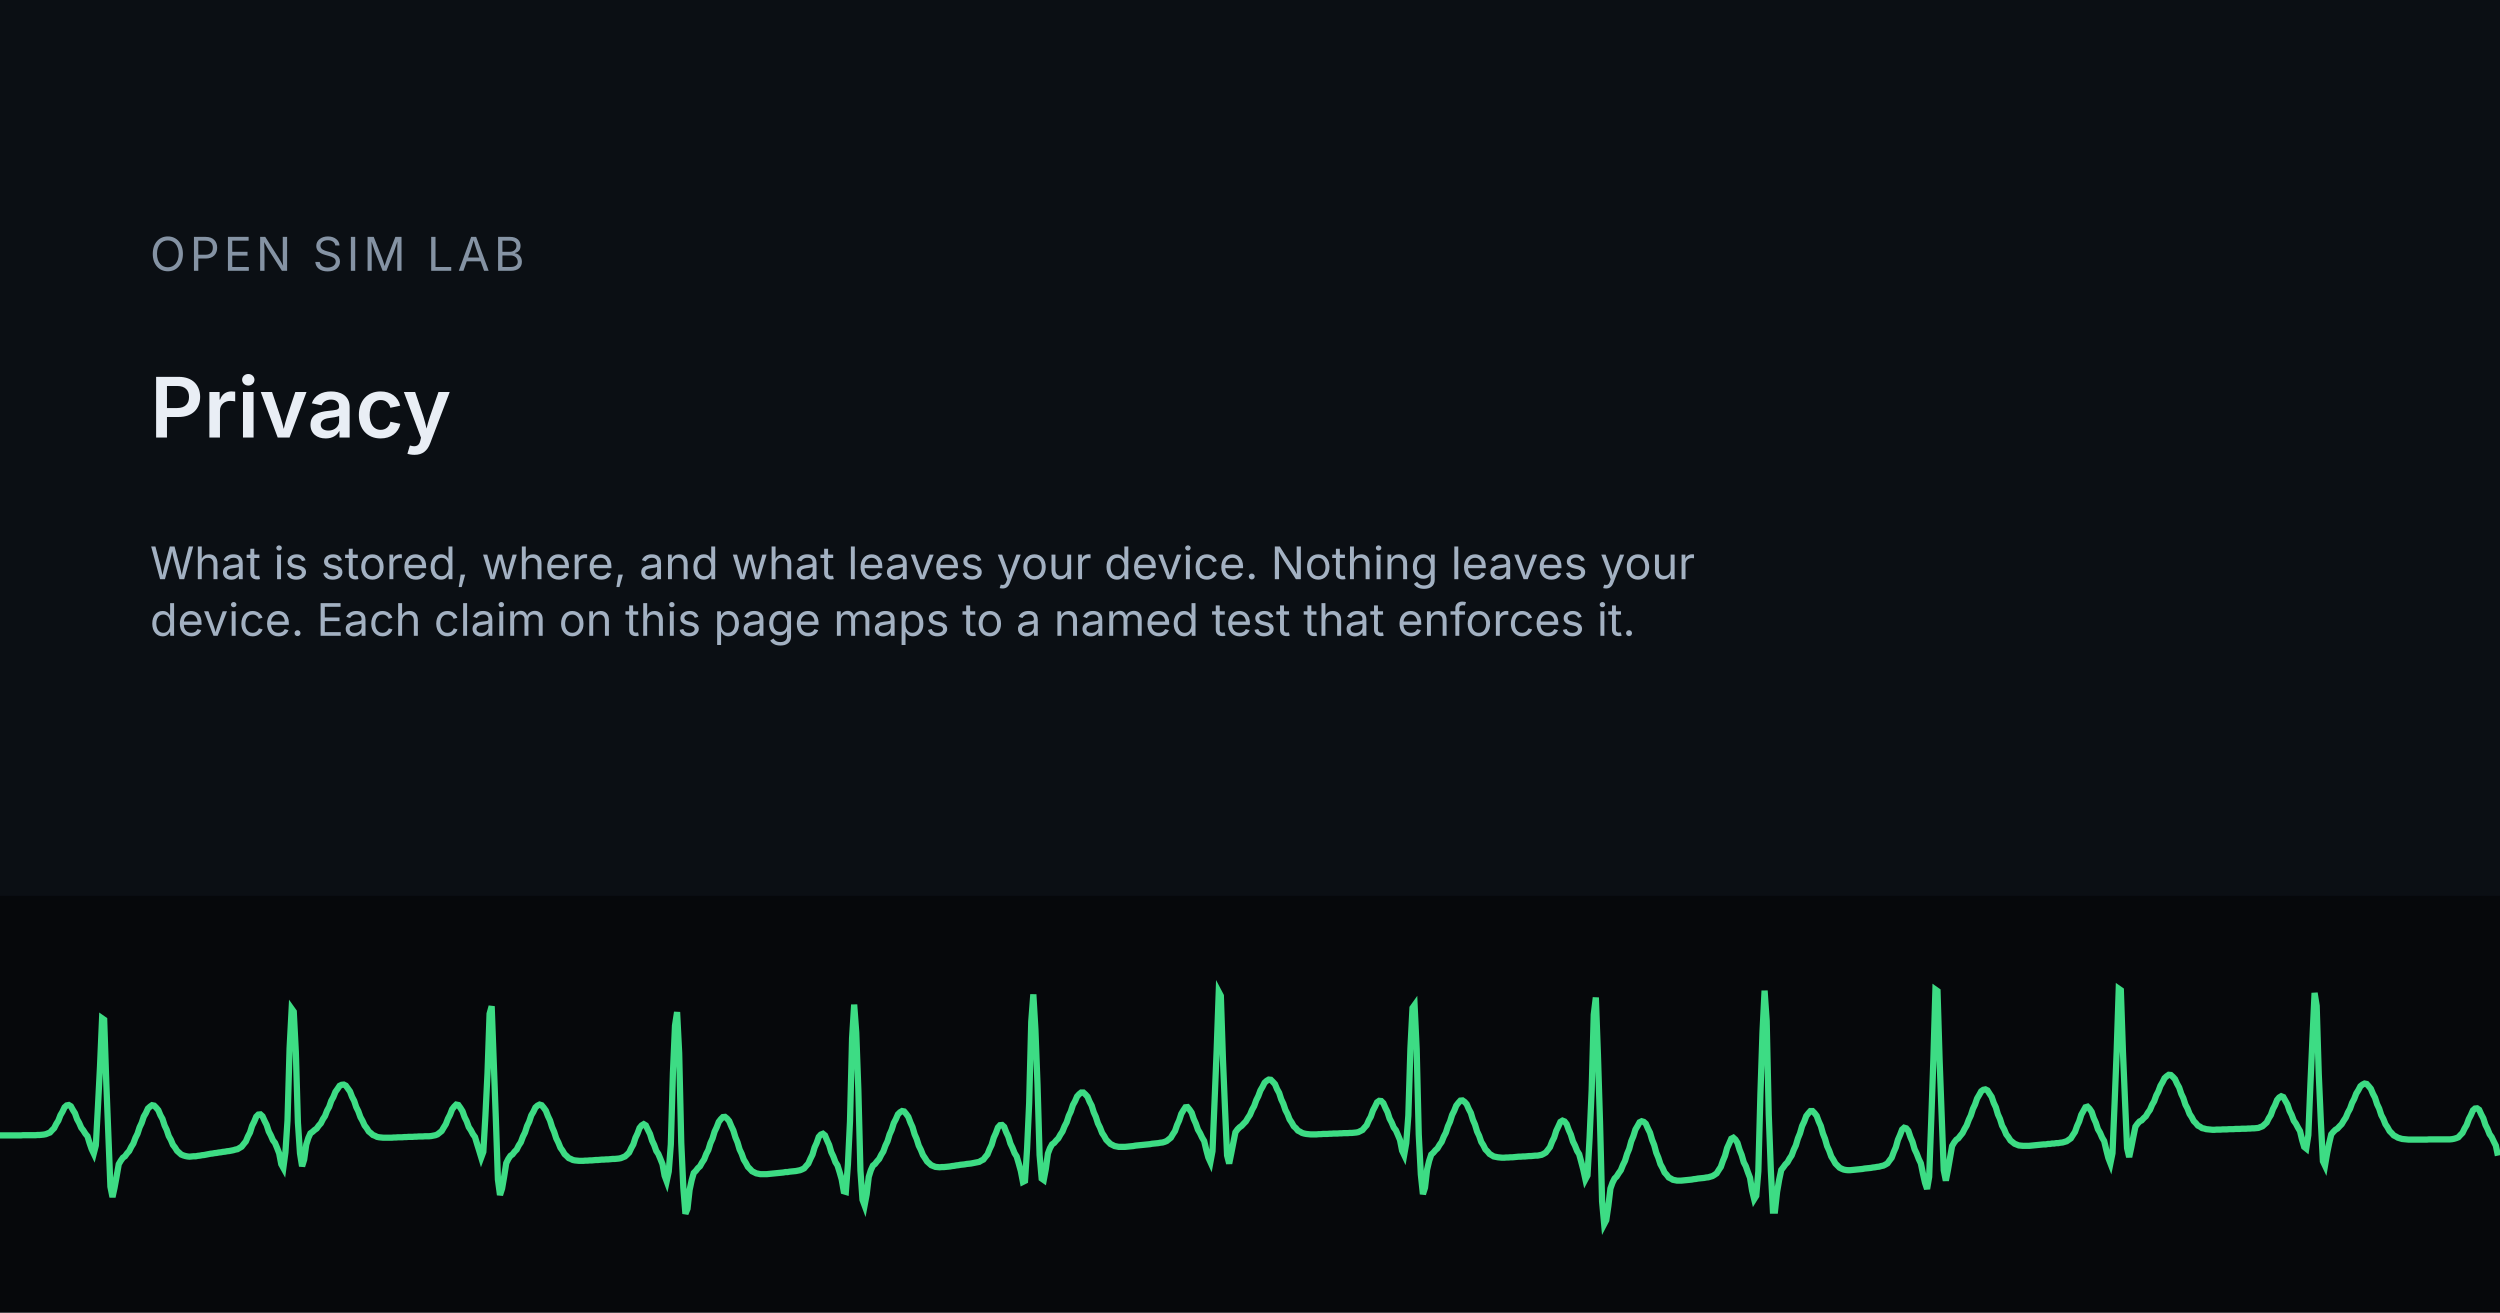
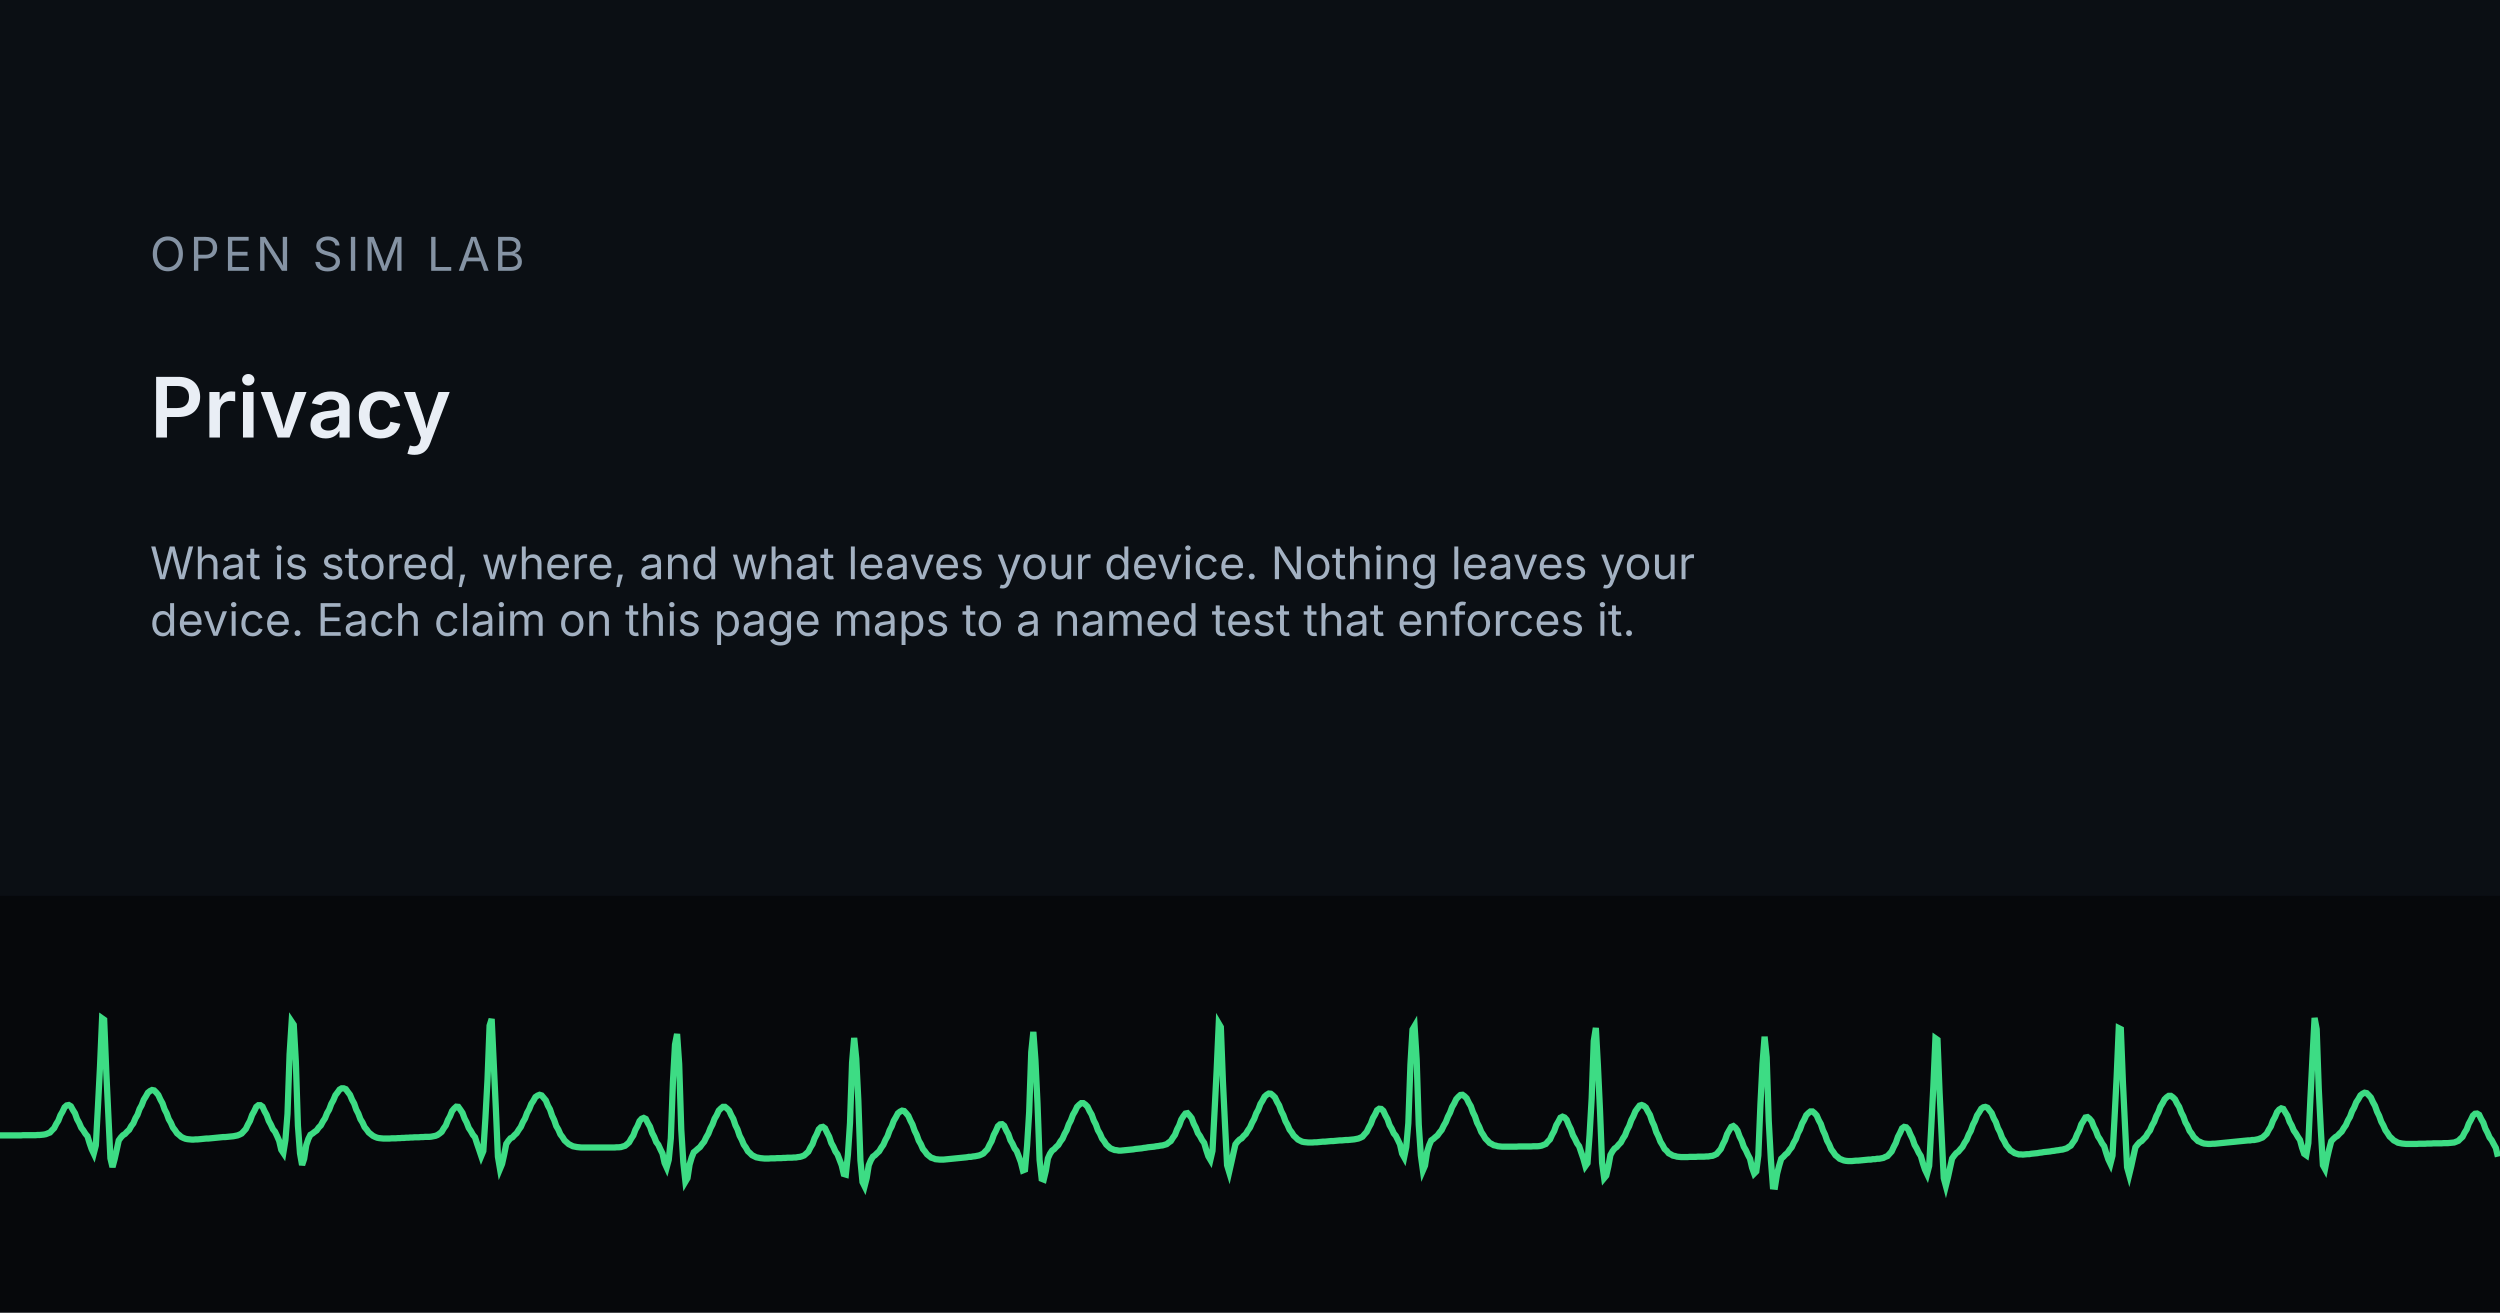
<svg xmlns="http://www.w3.org/2000/svg" width="1200" height="630" viewBox="0 0 1200 630">
  <rect width="1200" height="630" fill="#0B0F14" />
  <rect x="0" y="430" width="1200" height="200" fill="#06080B" />
  <g transform="translate(0 455)">
-     <path d="M0 90.0 L1 90.0 L2 90.0 L3 90.0 L4 90.0 L5 90.0 L6 90.0 L7 90.0 L8 90.0 L9 90.0 L10 90.0 L11 89.9 L12 89.9 L13 89.9 L14 89.9 L15 89.9 L16 89.9 L17 89.9 L18 89.8 L19 89.8 L20 89.7 L21 89.6 L22 89.4 L23 89.0 L24 88.6 L25 87.5 L26 86.5 L27 84.5 L28 82.9 L29 80.3 L30 78.6 L31 76.5 L32 75.6 L33 75.4 L34 76.0 L35 77.8 L36 79.4 L37 82.2 L38 84.0 L39 86.3 L40 87.6 L41 89.2 L42 90.4 L43 93.7 L44 96.6 L45 98.7 L46 94.8 L47 76.4 L48 57.0 L49 33.8 L50 34.5 L51 64.2 L52 89.5 L53 114.6 L54 119.6 L55 115.0 L56 109.5 L57 103.8 L58 102.1 L59 100.7 L60 100.0 L61 98.6 L62 97.5 L63 95.5 L64 93.9 L65 91.2 L66 89.2 L67 86.1 L68 84.0 L69 81.0 L70 79.3 L71 77.1 L72 76.2 L73 75.5 L74 75.7 L75 76.7 L76 77.9 L77 80.3 L78 82.1 L79 85.2 L80 87.3 L81 90.3 L82 92.1 L83 94.5 L84 95.8 L85 97.4 L86 98.3 L87 99.2 L88 99.6 L89 99.9 L90 100.1 L91 100.2 L92 100.1 L93 100.0 L94 100.0 L95 99.8 L96 99.7 L97 99.5 L98 99.4 L99 99.2 L100 99.0 L101 98.8 L102 98.7 L103 98.5 L104 98.4 L105 98.2 L106 98.1 L107 97.9 L108 97.8 L109 97.6 L110 97.5 L111 97.3 L112 97.1 L113 96.8 L114 96.6 L115 96.0 L116 95.4 L117 94.1 L118 92.9 L119 90.5 L120 88.6 L121 85.4 L122 83.4 L123 81.0 L124 80.0 L125 79.9 L126 80.8 L127 83.0 L128 85.0 L129 88.1 L130 90.0 L131 92.3 L132 93.6 L133 96.0 L134 98.6 L135 103.8 L136 105.6 L137 98.1 L138 82.9 L139 48.3 L140 29.2 L141 30.6 L142 50.0 L143 83.9 L144 98.6 L145 104.8 L146 101.6 L147 94.4 L148 91.2 L149 89.0 L150 88.3 L151 87.4 L152 86.7 L153 85.3 L154 84.2 L155 82.2 L156 80.7 L157 78.1 L158 76.3 L159 73.4 L160 71.6 L161 69.1 L162 67.7 L163 66.2 L164 65.7 L165 65.6 L166 66.1 L167 67.5 L168 68.9 L169 71.5 L170 73.4 L171 76.4 L172 78.4 L173 81.2 L174 83.0 L175 85.2 L176 86.5 L177 88.1 L178 88.9 L179 89.8 L180 90.2 L181 90.7 L182 90.9 L183 91.0 L184 91.1 L185 91.1 L186 91.1 L187 91.1 L188 91.1 L189 91.0 L190 91.0 L191 90.9 L192 90.9 L193 90.9 L194 90.8 L195 90.8 L196 90.7 L197 90.7 L198 90.7 L199 90.6 L200 90.6 L201 90.5 L202 90.5 L203 90.5 L204 90.4 L205 90.4 L206 90.4 L207 90.3 L208 90.1 L209 89.9 L210 89.5 L211 88.7 L212 87.9 L213 86.2 L214 84.6 L215 82.0 L216 80.1 L217 77.5 L218 76.2 L219 75.2 L220 75.4 L221 76.8 L222 78.4 L223 81.2 L224 83.2 L225 86.0 L226 87.5 L227 89.4 L228 90.8 L229 94.1 L230 97.3 L231 100.6 L232 97.9 L233 80.5 L234 60.2 L235 31.6 L236 28.0 L237 54.9 L238 81.9 L239 111.2 L240 118.6 L241 115.5 L242 109.7 L243 103.3 L244 101.3 L245 99.8 L246 99.1 L247 97.8 L248 96.8 L249 94.8 L250 93.3 L251 90.6 L252 88.6 L253 85.5 L254 83.4 L255 80.4 L256 78.7 L257 76.6 L258 75.7 L259 75.2 L260 75.5 L261 76.7 L262 78.1 L263 80.7 L264 82.8 L265 86.0 L266 88.3 L267 91.4 L268 93.4 L269 95.9 L270 97.3 L271 99.0 L272 99.9 L273 100.9 L274 101.3 L275 101.8 L276 102.0 L277 102.1 L278 102.2 L279 102.2 L280 102.2 L281 102.1 L282 102.1 L283 102.0 L284 102.0 L285 101.9 L286 101.8 L287 101.8 L288 101.7 L289 101.6 L290 101.6 L291 101.5 L292 101.5 L293 101.4 L294 101.3 L295 101.3 L296 101.2 L297 101.1 L298 100.9 L299 100.5 L300 100.1 L301 99.2 L302 98.2 L303 96.1 L304 94.3 L305 91.2 L306 89.1 L307 86.4 L308 85.2 L309 84.6 L310 85.2 L311 87.3 L312 89.3 L313 92.5 L314 94.6 L315 97.4 L316 98.9 L317 101.3 L318 103.8 L319 109.3 L320 112.0 L321 107.3 L322 94.3 L323 60.0 L324 37.3 L325 30.8 L326 50.5 L327 93.5 L328 115.1 L329 127.6 L330 125.2 L331 116.2 L332 111.5 L333 108.0 L334 107.0 L335 105.7 L336 104.8 L337 103.0 L338 101.5 L339 98.9 L340 97.0 L341 93.7 L342 91.5 L343 88.2 L344 86.1 L345 83.5 L346 82.2 L347 81.2 L348 81.1 L349 81.9 L350 83.1 L351 85.5 L352 87.6 L353 90.9 L354 93.3 L355 96.7 L356 98.8 L357 101.6 L358 103.2 L359 105.1 L360 106.1 L361 107.2 L362 107.7 L363 108.2 L364 108.4 L365 108.6 L366 108.6 L367 108.6 L368 108.6 L369 108.5 L370 108.4 L371 108.3 L372 108.2 L373 108.1 L374 108.0 L375 107.9 L376 107.8 L377 107.6 L378 107.6 L379 107.4 L380 107.3 L381 107.2 L382 107.1 L383 106.9 L384 106.7 L385 106.3 L386 105.8 L387 104.6 L388 103.5 L389 101.2 L390 99.2 L391 95.8 L392 93.6 L393 90.7 L394 89.6 L395 89.2 L396 90.0 L397 92.4 L398 94.6 L399 98.0 L400 100.1 L401 102.8 L402 104.4 L403 107.6 L404 111.1 L405 116.8 L406 117.1 L407 103.9 L408 83.2 L409 43.3 L410 27.2 L411 40.7 L412 68.0 L413 106.8 L414 120.9 L415 123.6 L416 118.3 L417 109.9 L418 106.7 L419 104.5 L420 103.7 L421 102.4 L422 101.3 L423 99.3 L424 97.7 L425 94.9 L426 92.8 L427 89.5 L428 87.3 L429 84.1 L430 82.2 L431 79.9 L432 78.9 L433 78.3 L434 78.5 L435 79.7 L436 81.1 L437 83.8 L438 86.0 L439 89.4 L440 91.7 L441 94.9 L442 96.9 L443 99.4 L444 100.9 L445 102.5 L446 103.4 L447 104.3 L448 104.7 L449 105.1 L450 105.2 L451 105.3 L452 105.2 L453 105.2 L454 105.1 L455 105.0 L456 104.9 L457 104.7 L458 104.6 L459 104.4 L460 104.3 L461 104.1 L462 104.0 L463 103.9 L464 103.7 L465 103.6 L466 103.5 L467 103.3 L468 103.1 L469 102.9 L470 102.7 L471 102.1 L472 101.6 L473 100.3 L474 99.1 L475 96.6 L476 94.5 L477 91.1 L478 88.9 L479 86.2 L480 85.1 L481 85.0 L482 85.9 L483 88.5 L484 90.6 L485 93.9 L486 96.0 L487 98.5 L488 100.1 L489 103.5 L490 107.1 L491 112.3 L492 111.8 L493 96.4 L494 74.4 L495 35.4 L496 22.3 L497 39.3 L498 65.4 L499 99.4 L500 110.7 L501 111.4 L502 106.1 L503 98.7 L504 96.1 L505 94.3 L506 93.6 L507 92.4 L508 91.4 L509 89.6 L510 88.1 L511 85.6 L512 83.7 L513 80.6 L514 78.5 L515 75.4 L516 73.6 L517 71.3 L518 70.2 L519 69.4 L520 69.4 L521 70.3 L522 71.4 L523 73.8 L524 75.7 L525 78.9 L526 81.1 L527 84.2 L528 86.2 L529 88.8 L530 90.3 L531 92.1 L532 93.1 L533 94.1 L534 94.6 L535 95.1 L536 95.3 L537 95.5 L538 95.5 L539 95.5 L540 95.5 L541 95.4 L542 95.3 L543 95.2 L544 95.1 L545 94.9 L546 94.8 L547 94.7 L548 94.6 L549 94.5 L550 94.4 L551 94.3 L552 94.2 L553 94.0 L554 93.9 L555 93.8 L556 93.7 L557 93.5 L558 93.4 L559 93.1 L560 92.7 L561 91.9 L562 91.1 L563 89.4 L564 87.9 L565 85.0 L566 82.8 L567 79.7 L568 78.0 L569 76.5 L570 76.4 L571 77.6 L572 79.1 L573 82.1 L574 84.3 L575 87.2 L576 88.9 L577 91.0 L578 92.7 L579 96.9 L580 100.6 L581 102.8 L582 97.5 L583 73.4 L584 49.0 L585 21.1 L586 23.0 L587 53.2 L588 77.1 L589 99.6 L590 103.5 L591 98.6 L592 93.5 L593 88.5 L594 87.1 L595 86.1 L596 85.4 L597 84.3 L598 83.3 L599 81.6 L600 80.1 L601 77.7 L602 75.9 L603 73.1 L604 71.1 L605 68.4 L606 66.7 L607 64.7 L608 63.8 L609 63.2 L610 63.3 L611 64.3 L612 65.4 L613 67.8 L614 69.6 L615 72.7 L616 74.8 L617 77.8 L618 79.7 L619 82.3 L620 83.8 L621 85.6 L622 86.5 L623 87.7 L624 88.2 L625 88.8 L626 89.1 L627 89.3 L628 89.4 L629 89.5 L630 89.5 L631 89.5 L632 89.5 L633 89.4 L634 89.4 L635 89.3 L636 89.3 L637 89.3 L638 89.2 L639 89.2 L640 89.1 L641 89.1 L642 89.1 L643 89.0 L644 89.0 L645 88.9 L646 88.9 L647 88.9 L648 88.8 L649 88.8 L650 88.7 L651 88.6 L652 88.4 L653 87.9 L654 87.4 L655 86.2 L656 85.1 L657 82.8 L658 81.0 L659 78.1 L660 76.2 L661 74.1 L662 73.4 L663 73.5 L664 74.5 L665 76.8 L666 78.8 L667 81.9 L668 83.8 L669 86.2 L670 87.5 L671 89.8 L672 92.2 L673 97.3 L674 99.4 L675 93.7 L676 80.5 L677 48.3 L678 28.8 L679 27.4 L680 48.6 L681 89.6 L682 108.7 L683 118.2 L684 115.1 L685 106.4 L686 102.2 L687 99.2 L688 98.3 L689 97.1 L690 96.2 L691 94.5 L692 93.1 L693 90.6 L694 88.7 L695 85.6 L696 83.4 L697 80.2 L698 78.2 L699 75.7 L700 74.4 L701 73.3 L702 73.2 L703 73.9 L704 75.0 L705 77.3 L706 79.2 L707 82.5 L708 84.8 L709 88.1 L710 90.2 L711 93.1 L712 94.7 L713 96.7 L714 97.7 L715 98.9 L716 99.5 L717 100.1 L718 100.3 L719 100.5 L720 100.6 L721 100.7 L722 100.7 L723 100.6 L724 100.6 L725 100.5 L726 100.5 L727 100.4 L728 100.3 L729 100.2 L730 100.2 L731 100.1 L732 100.1 L733 100.0 L734 99.9 L735 99.9 L736 99.8 L737 99.7 L738 99.7 L739 99.5 L740 99.3 L741 98.8 L742 98.2 L743 96.9 L744 95.6 L745 93.0 L746 91.0 L747 87.8 L748 85.7 L749 83.5 L750 82.9 L751 83.3 L752 84.6 L753 87.4 L754 89.6 L755 92.9 L756 94.9 L757 97.4 L758 99.0 L759 102.7 L760 106.5 L761 111.1 L762 109.2 L763 91.2 L764 68.2 L765 32.0 L766 23.8 L767 51.2 L768 83.5 L769 121.7 L770 132.6 L771 130.7 L772 123.9 L773 115.5 L774 112.7 L775 110.7 L776 109.7 L777 108.1 L778 106.7 L779 104.2 L780 102.2 L781 98.9 L782 96.5 L783 92.8 L784 90.4 L785 87.2 L786 85.5 L787 83.7 L788 83.2 L789 83.5 L790 84.4 L791 86.7 L792 88.7 L793 92.1 L794 94.6 L795 98.3 L796 100.7 L797 103.8 L798 105.6 L799 107.8 L800 108.9 L801 110.2 L802 110.7 L803 111.3 L804 111.5 L805 111.7 L806 111.7 L807 111.7 L808 111.6 L809 111.5 L810 111.4 L811 111.3 L812 111.2 L813 111.0 L814 110.9 L815 110.7 L816 110.6 L817 110.5 L818 110.4 L819 110.2 L820 110.1 L821 109.8 L822 109.5 L823 108.9 L824 108.2 L825 106.6 L826 105.1 L827 102.2 L828 99.8 L829 96.1 L830 93.9 L831 91.6 L832 91.1 L833 92.0 L834 93.6 L835 96.9 L836 99.4 L837 102.9 L838 104.8 L839 107.7 L840 110.3 L841 116.5 L842 120.6 L843 119.0 L844 107.2 L845 70.1 L846 40.4 L847 20.5 L848 35.0 L849 80.0 L850 106.7 L851 126.1 L852 126.1 L853 117.1 L854 111.3 L855 106.6 L856 105.3 L857 103.9 L858 102.9 L859 101.1 L860 99.6 L861 96.9 L862 94.8 L863 91.4 L864 89.0 L865 85.5 L866 83.4 L867 80.7 L868 79.4 L869 78.3 L870 78.3 L871 79.3 L872 80.6 L873 83.3 L874 85.5 L875 89.1 L876 91.6 L877 95.1 L878 97.3 L879 100.1 L880 101.7 L881 103.5 L882 104.5 L883 105.5 L884 106.0 L885 106.4 L886 106.6 L887 106.7 L888 106.7 L889 106.6 L890 106.5 L891 106.4 L892 106.3 L893 106.2 L894 106.1 L895 105.9 L896 105.8 L897 105.7 L898 105.6 L899 105.4 L900 105.3 L901 105.1 L902 105.0 L903 104.7 L904 104.5 L905 104.0 L906 103.4 L907 102.0 L908 100.7 L909 98.0 L910 95.7 L911 92.1 L912 89.8 L913 87.2 L914 86.3 L915 86.6 L916 87.8 L917 90.8 L918 93.1 L919 96.6 L920 98.7 L921 101.3 L922 103.4 L923 108.3 L924 112.7 L925 115.7 L926 109.9 L927 82.6 L928 54.1 L929 20.0 L930 20.7 L931 53.5 L932 80.5 L933 106.7 L934 111.7 L935 106.6 L936 100.8 L937 95.1 L938 93.4 L939 92.1 L940 91.4 L941 90.1 L942 88.9 L943 86.9 L944 85.2 L945 82.5 L946 80.4 L947 77.3 L948 75.2 L949 72.3 L950 70.6 L951 68.8 L952 68.1 L953 67.9 L954 68.4 L955 70.0 L956 71.5 L957 74.4 L958 76.5 L959 79.9 L960 82.1 L961 85.3 L962 87.1 L963 89.5 L964 90.8 L965 92.4 L966 93.2 L967 94.0 L968 94.4 L969 94.8 L970 94.9 L971 95.0 L972 95.0 L973 95.0 L974 95.0 L975 94.9 L976 94.8 L977 94.7 L978 94.6 L979 94.5 L980 94.4 L981 94.3 L982 94.3 L983 94.1 L984 94.1 L985 93.9 L986 93.9 L987 93.7 L988 93.7 L989 93.5 L990 93.4 L991 93.1 L992 92.8 L993 92.1 L994 91.4 L995 89.8 L996 88.3 L997 85.5 L998 83.3 L999 80.1 L1000 78.3 L1001 76.5 L1002 76.2 L1003 77.2 L1004 78.7 L1005 81.7 L1006 83.9 L1007 87.0 L1008 88.7 L1009 91.0 L1010 92.7 L1011 96.9 L1012 100.8 L1013 103.4 L1014 98.5 L1015 74.7 L1016 49.7 L1017 19.6 L1018 20.3 L1019 49.5 L1020 73.3 L1021 96.1 L1022 100.4 L1023 95.8 L1024 90.7 L1025 85.8 L1026 84.4 L1027 83.3 L1028 82.8 L1029 81.7 L1030 80.8 L1031 79.1 L1032 77.7 L1033 75.3 L1034 73.6 L1035 70.8 L1036 68.9 L1037 66.2 L1038 64.5 L1039 62.5 L1040 61.6 L1041 60.9 L1042 61.0 L1043 61.9 L1044 63.0 L1045 65.2 L1046 67.0 L1047 70.0 L1048 72.1 L1049 75.2 L1050 77.1 L1051 79.7 L1052 81.2 L1053 83.1 L1054 84.1 L1055 85.3 L1056 85.8 L1057 86.5 L1058 86.7 L1059 87.0 L1060 87.1 L1061 87.2 L1062 87.3 L1063 87.3 L1064 87.2 L1065 87.2 L1066 87.2 L1067 87.1 L1068 87.1 L1069 87.1 L1070 87.0 L1071 87.0 L1072 87.0 L1073 86.9 L1074 86.9 L1075 86.9 L1076 86.8 L1077 86.8 L1078 86.8 L1079 86.7 L1080 86.7 L1081 86.6 L1082 86.6 L1083 86.5 L1084 86.4 L1085 86.0 L1086 85.6 L1087 84.7 L1088 83.8 L1089 81.8 L1090 80.2 L1091 77.4 L1092 75.5 L1093 73.0 L1094 71.8 L1095 71.2 L1096 71.6 L1097 73.4 L1098 75.2 L1099 78.2 L1100 80.2 L1101 82.9 L1102 84.3 L1103 86.2 L1104 87.9 L1105 92.1 L1106 95.5 L1107 96.3 L1108 89.8 L1109 65.4 L1110 42.9 L1111 21.6 L1112 27.8 L1113 60.5 L1114 83.2 L1115 102.4 L1116 104.5 L1117 98.6 L1118 93.7 L1119 89.5 L1120 88.3 L1121 87.3 L1122 86.7 L1123 85.6 L1124 84.6 L1125 82.9 L1126 81.4 L1127 79.0 L1128 77.2 L1129 74.4 L1130 72.5 L1131 69.9 L1132 68.3 L1133 66.4 L1134 65.6 L1135 65.1 L1136 65.3 L1137 66.4 L1138 67.6 L1139 70.0 L1140 71.9 L1141 75.0 L1142 77.1 L1143 80.2 L1144 82.1 L1145 84.6 L1146 86.1 L1147 87.9 L1148 88.9 L1149 90.0 L1150 90.5 L1151 91.1 L1152 91.4 L1153 91.7 L1154 91.8 L1155 91.9 L1156 92.0 L1157 92.0 L1158 92.0 L1159 92.0 L1160 92.0 L1161 92.0 L1162 92.0 L1163 92.0 L1164 92.0 L1165 92.0 L1166 91.9 L1167 91.9 L1168 91.9 L1169 91.9 L1170 91.9 L1171 91.9 L1172 91.9 L1173 91.9 L1174 91.9 L1175 91.9 L1176 91.9 L1177 91.8 L1178 91.6 L1179 91.3 L1180 90.9 L1181 89.8 L1182 88.8 L1183 86.7 L1184 85.0 L1185 82.2 L1186 80.3 L1187 78.0 L1188 77.1 L1189 77.0 L1190 77.7 L1191 79.9 L1192 81.8 L1193 84.9 L1194 86.9 L1195 89.4 L1196 90.8 L1197 92.9 L1198 94.9 L1199 99.7" fill="none" stroke="#3DDC84" stroke-width="3" />
+     <path d="M0 90.0 L1 90.0 L2 90.0 L3 90.0 L4 90.0 L5 90.0 L6 90.0 L7 90.0 L8 90.0 L9 90.0 L10 90.0 L11 89.9 L12 89.9 L13 89.9 L14 89.9 L15 89.9 L16 89.9 L17 89.9 L18 89.8 L19 89.8 L20 89.7 L21 89.6 L22 89.4 L23 89.0 L24 88.6 L25 87.5 L26 86.5 L27 84.5 L28 82.9 L29 80.3 L30 78.6 L31 76.5 L32 75.6 L33 75.4 L34 76.0 L35 77.8 L36 79.4 L37 82.2 L38 84.0 L39 86.3 L40 87.6 L41 89.2 L42 90.4 L43 93.7 L44 96.6 L45 98.7 L46 94.8 L47 76.4 L48 57.0 L49 33.8 L50 34.5 L51 59.1 L52 80.2 L53 101.0 L54 105.2 L55 101.5 L56 97.0 L57 92.4 L58 91.0 L59 89.9 L60 89.3 L61 88.2 L62 87.3 L63 85.5 L64 84.2 L65 81.8 L66 80.1 L67 77.3 L68 75.5 L69 72.9 L70 71.3 L71 69.5 L72 68.7 L73 68.2 L74 68.4 L75 69.4 L76 70.6 L77 72.8 L78 74.6 L79 77.5 L80 79.4 L81 82.2 L82 83.9 L83 86.2 L84 87.5 L85 89.0 L86 89.8 L87 90.7 L88 91.2 L89 91.6 L90 91.8 L91 91.9 L92 92.0 L93 92.0 L94 91.9 L95 91.9 L96 91.8 L97 91.7 L98 91.6 L99 91.5 L100 91.5 L101 91.4 L102 91.3 L103 91.2 L104 91.1 L105 91.0 L106 90.9 L107 90.8 L108 90.8 L109 90.7 L110 90.6 L111 90.5 L112 90.4 L113 90.2 L114 90.0 L115 89.6 L116 89.1 L117 88.0 L118 86.9 L119 84.8 L120 83.0 L121 80.2 L122 78.4 L123 76.3 L124 75.5 L125 75.5 L126 76.2 L127 78.4 L128 80.2 L129 83.0 L130 84.8 L131 87.0 L132 88.2 L133 90.3 L134 92.6 L135 96.9 L136 98.4 L137 92.2 L138 79.7 L139 51.1 L140 35.4 L141 36.9 L142 54.6 L143 85.3 L144 98.6 L145 104.2 L146 101.2 L147 94.7 L148 91.7 L149 89.7 L150 89.1 L151 88.3 L152 87.6 L153 86.2 L154 85.2 L155 83.3 L156 81.8 L157 79.3 L158 77.6 L159 74.9 L160 73.1 L161 70.7 L162 69.4 L163 68.0 L164 67.4 L165 67.4 L166 67.8 L167 69.2 L168 70.5 L169 72.9 L170 74.7 L171 77.6 L172 79.5 L173 82.2 L174 83.8 L175 86.0 L176 87.2 L177 88.6 L178 89.4 L179 90.2 L180 90.7 L181 91.1 L182 91.3 L183 91.4 L184 91.5 L185 91.5 L186 91.5 L187 91.5 L188 91.4 L189 91.4 L190 91.4 L191 91.3 L192 91.3 L193 91.2 L194 91.2 L195 91.1 L196 91.1 L197 91.0 L198 91.0 L199 90.9 L200 90.9 L201 90.9 L202 90.8 L203 90.8 L204 90.7 L205 90.7 L206 90.7 L207 90.6 L208 90.4 L209 90.2 L210 89.8 L211 89.1 L212 88.3 L213 86.6 L214 85.2 L215 82.6 L216 80.8 L217 78.3 L218 77.1 L219 76.2 L220 76.3 L221 77.7 L222 79.2 L223 81.9 L224 83.8 L225 86.4 L226 87.9 L227 89.7 L228 90.9 L229 94.0 L230 96.9 L231 99.9 L232 97.5 L233 81.7 L234 63.3 L235 37.3 L236 34.1 L237 55.5 L238 76.9 L239 100.2 L240 106.1 L241 103.7 L242 99.2 L243 94.1 L244 92.6 L245 91.4 L246 90.9 L247 89.8 L248 88.9 L249 87.3 L250 85.9 L251 83.6 L252 81.9 L253 79.2 L254 77.4 L255 74.9 L256 73.4 L257 71.6 L258 70.9 L259 70.5 L260 70.8 L261 72.0 L262 73.2 L263 75.7 L264 77.5 L265 80.5 L266 82.6 L267 85.5 L268 87.2 L269 89.5 L270 90.8 L271 92.4 L272 93.3 L273 94.2 L274 94.7 L275 95.2 L276 95.4 L277 95.6 L278 95.7 L279 95.8 L280 95.8 L281 95.8 L282 95.8 L283 95.8 L284 95.8 L285 95.8 L286 95.8 L287 95.8 L288 95.8 L289 95.8 L290 95.8 L291 95.8 L292 95.8 L293 95.8 L294 95.8 L295 95.8 L296 95.7 L297 95.7 L298 95.6 L299 95.3 L300 95.0 L301 94.2 L302 93.3 L303 91.5 L304 90.0 L305 87.3 L306 85.5 L307 83.1 L308 82.0 L309 81.6 L310 82.1 L311 84.1 L312 85.8 L313 88.8 L314 90.7 L315 93.2 L316 94.5 L317 96.7 L318 98.7 L319 103.2 L320 105.4 L321 101.7 L322 91.4 L323 64.3 L324 46.4 L325 41.3 L326 55.7 L327 87.1 L328 103.0 L329 112.2 L330 110.5 L331 104.0 L332 100.6 L333 98.1 L334 97.3 L335 96.4 L336 95.6 L337 94.2 L338 93.0 L339 90.9 L340 89.2 L341 86.6 L342 84.7 L343 82.0 L344 80.3 L345 78.1 L346 77.1 L347 76.3 L348 76.3 L349 77.1 L350 78.1 L351 80.3 L352 82.1 L353 85.1 L354 87.1 L355 90.1 L356 92.0 L357 94.4 L358 95.8 L359 97.6 L360 98.5 L361 99.5 L362 100.0 L363 100.5 L364 100.7 L365 100.9 L366 101.0 L367 101.1 L368 101.1 L369 101.1 L370 101.0 L371 101.0 L372 101.0 L373 100.9 L374 100.9 L375 100.9 L376 100.8 L377 100.8 L378 100.7 L379 100.7 L380 100.7 L381 100.6 L382 100.6 L383 100.4 L384 100.3 L385 100.0 L386 99.6 L387 98.7 L388 97.8 L389 95.8 L390 94.2 L391 91.4 L392 89.5 L393 87.1 L394 86.1 L395 85.9 L396 86.6 L397 88.7 L398 90.6 L399 93.6 L400 95.4 L401 97.7 L402 99.1 L403 101.7 L404 104.3 L405 108.5 L406 108.8 L407 99.2 L408 84.1 L409 55.0 L410 43.2 L411 53.2 L412 73.3 L413 102.0 L414 112.4 L415 114.4 L416 110.5 L417 104.3 L418 101.9 L419 100.2 L420 99.5 L421 98.5 L422 97.6 L423 95.9 L424 94.5 L425 92.2 L426 90.4 L427 87.6 L428 85.7 L429 83.0 L430 81.3 L431 79.4 L432 78.6 L433 78.1 L434 78.3 L435 79.4 L436 80.6 L437 82.9 L438 84.8 L439 87.7 L440 89.7 L441 92.5 L442 94.2 L443 96.5 L444 97.7 L445 99.1 L446 99.9 L447 100.7 L448 101.0 L449 101.4 L450 101.5 L451 101.6 L452 101.6 L453 101.6 L454 101.5 L455 101.4 L456 101.3 L457 101.2 L458 101.1 L459 101.0 L460 100.9 L461 100.8 L462 100.7 L463 100.6 L464 100.5 L465 100.3 L466 100.3 L467 100.1 L468 100.0 L469 99.8 L470 99.6 L471 99.2 L472 98.7 L473 97.6 L474 96.6 L475 94.5 L476 92.7 L477 89.8 L478 87.9 L479 85.6 L480 84.7 L481 84.6 L482 85.4 L483 87.6 L484 89.4 L485 92.3 L486 94.0 L487 96.2 L488 97.5 L489 100.1 L490 102.8 L491 106.8 L492 106.4 L493 95.0 L494 78.8 L495 50.0 L496 40.3 L497 53.8 L498 74.6 L499 101.8 L500 110.8 L501 111.2 L502 107.0 L503 101.0 L504 98.8 L505 97.3 L506 96.6 L507 95.5 L508 94.6 L509 92.9 L510 91.6 L511 89.3 L512 87.5 L513 84.7 L514 82.8 L515 80.1 L516 78.4 L517 76.3 L518 75.3 L519 74.5 L520 74.5 L521 75.2 L522 76.2 L523 78.3 L524 80.0 L525 82.8 L526 84.7 L527 87.5 L528 89.2 L529 91.5 L530 92.8 L531 94.4 L532 95.3 L533 96.2 L534 96.6 L535 97.0 L536 97.1 L537 97.3 L538 97.3 L539 97.2 L540 97.1 L541 97.0 L542 96.9 L543 96.8 L544 96.7 L545 96.5 L546 96.4 L547 96.3 L548 96.2 L549 96.0 L550 95.9 L551 95.7 L552 95.6 L553 95.5 L554 95.4 L555 95.2 L556 95.1 L557 94.9 L558 94.8 L559 94.5 L560 94.2 L561 93.4 L562 92.7 L563 91.1 L564 89.7 L565 87.1 L566 85.2 L567 82.4 L568 80.8 L569 79.5 L570 79.3 L571 80.4 L572 81.7 L573 84.4 L574 86.3 L575 88.9 L576 90.3 L577 92.2 L578 93.6 L579 97.0 L580 100.0 L581 101.7 L582 97.4 L583 78.2 L584 58.6 L585 36.3 L586 38.0 L587 64.1 L588 84.8 L589 104.3 L590 107.6 L591 103.2 L592 98.7 L593 94.3 L594 93.0 L595 92.0 L596 91.4 L597 90.2 L598 89.3 L599 87.6 L600 86.2 L601 83.9 L602 82.1 L603 79.4 L604 77.6 L605 74.9 L606 73.3 L607 71.4 L608 70.5 L609 69.9 L610 70.0 L611 70.8 L612 71.8 L613 73.9 L614 75.6 L615 78.4 L616 80.3 L617 83.1 L618 84.9 L619 87.2 L620 88.5 L621 90.1 L622 91.0 L623 92.0 L624 92.5 L625 93.0 L626 93.2 L627 93.3 L628 93.4 L629 93.4 L630 93.4 L631 93.3 L632 93.3 L633 93.2 L634 93.1 L635 93.0 L636 93.0 L637 92.9 L638 92.8 L639 92.7 L640 92.7 L641 92.6 L642 92.5 L643 92.4 L644 92.4 L645 92.3 L646 92.2 L647 92.2 L648 92.1 L649 92.0 L650 91.9 L651 91.7 L652 91.5 L653 91.1 L654 90.6 L655 89.4 L656 88.3 L657 86.2 L658 84.4 L659 81.7 L660 80.0 L661 77.9 L662 77.2 L663 77.3 L664 78.2 L665 80.4 L666 82.2 L667 85.1 L668 86.8 L669 89.0 L670 90.2 L671 92.2 L672 94.3 L673 98.7 L674 100.5 L675 95.6 L676 84.1 L677 56.1 L678 39.2 L679 37.5 L680 53.7 L681 84.9 L682 99.5 L683 106.8 L684 104.5 L685 97.9 L686 94.7 L687 92.4 L688 91.7 L689 90.8 L690 90.0 L691 88.6 L692 87.4 L693 85.3 L694 83.6 L695 81.0 L696 79.1 L697 76.4 L698 74.7 L699 72.6 L700 71.5 L701 70.6 L702 70.5 L703 71.2 L704 72.2 L705 74.3 L706 76.0 L707 78.9 L708 80.9 L709 83.9 L710 85.8 L711 88.3 L712 89.8 L713 91.5 L714 92.5 L715 93.6 L716 94.1 L717 94.7 L718 94.9 L719 95.2 L720 95.3 L721 95.4 L722 95.4 L723 95.4 L724 95.4 L725 95.4 L726 95.4 L727 95.4 L728 95.4 L729 95.3 L730 95.3 L731 95.3 L732 95.3 L733 95.3 L734 95.3 L735 95.3 L736 95.2 L737 95.2 L738 95.2 L739 95.1 L740 94.9 L741 94.5 L742 94.1 L743 92.9 L744 91.9 L745 89.7 L746 87.9 L747 85.1 L748 83.4 L749 81.5 L750 81.0 L751 81.4 L752 82.5 L753 85.0 L754 87.0 L755 89.9 L756 91.7 L757 93.8 L758 95.2 L759 98.2 L760 101.1 L761 104.7 L762 103.3 L763 89.7 L764 72.2 L765 44.7 L766 38.4 L767 56.6 L768 78.0 L769 103.2 L770 110.5 L771 109.3 L772 104.9 L773 99.4 L774 97.6 L775 96.3 L776 95.6 L777 94.4 L778 93.4 L779 91.5 L780 90.0 L781 87.4 L782 85.5 L783 82.7 L784 80.8 L785 78.4 L786 77.0 L787 75.7 L788 75.4 L789 75.8 L790 76.6 L791 78.5 L792 80.2 L793 83.2 L794 85.3 L795 88.4 L796 90.4 L797 93.0 L798 94.6 L799 96.5 L800 97.4 L801 98.6 L802 99.1 L803 99.7 L804 99.9 L805 100.2 L806 100.3 L807 100.4 L808 100.4 L809 100.4 L810 100.4 L811 100.3 L812 100.3 L813 100.3 L814 100.3 L815 100.2 L816 100.2 L817 100.2 L818 100.2 L819 100.1 L820 100.1 L821 99.9 L822 99.8 L823 99.4 L824 98.9 L825 97.7 L826 96.5 L827 94.2 L828 92.3 L829 89.4 L830 87.6 L831 85.9 L832 85.5 L833 86.3 L834 87.7 L835 90.5 L836 92.5 L837 95.4 L838 97.1 L839 99.3 L840 101.2 L841 105.5 L842 108.3 L843 107.3 L844 99.6 L845 75.2 L846 55.7 L847 42.6 L848 52.5 L849 83.1 L850 101.3 L851 114.5 L852 114.6 L853 108.4 L854 104.5 L855 101.2 L856 100.3 L857 99.2 L858 98.4 L859 96.9 L860 95.7 L861 93.5 L862 91.8 L863 89.0 L864 87.1 L865 84.3 L866 82.5 L867 80.3 L868 79.3 L869 78.5 L870 78.5 L871 79.3 L872 80.4 L873 82.7 L874 84.5 L875 87.5 L876 89.6 L877 92.5 L878 94.3 L879 96.7 L880 98.0 L881 99.5 L882 100.3 L883 101.2 L884 101.6 L885 102.0 L886 102.2 L887 102.3 L888 102.3 L889 102.3 L890 102.2 L891 102.1 L892 102.1 L893 102.0 L894 101.9 L895 101.8 L896 101.7 L897 101.6 L898 101.6 L899 101.4 L900 101.4 L901 101.2 L902 101.2 L903 101.0 L904 100.8 L905 100.3 L906 99.9 L907 98.8 L908 97.7 L909 95.5 L910 93.6 L911 90.7 L912 88.8 L913 86.6 L914 85.9 L915 86.1 L916 87.2 L917 89.6 L918 91.6 L919 94.5 L920 96.2 L921 98.3 L922 99.9 L923 103.4 L924 106.4 L925 108.5 L926 104.6 L927 86.0 L928 66.6 L929 43.4 L930 44.1 L931 69.4 L932 90.3 L933 110.5 L934 114.2 L935 110.2 L936 105.6 L937 101.1 L938 99.7 L939 98.5 L940 97.8 L941 96.6 L942 95.5 L943 93.6 L944 92.1 L945 89.6 L946 87.8 L947 84.9 L948 83.0 L949 80.4 L950 78.9 L951 77.2 L952 76.5 L953 76.3 L954 76.7 L955 78.0 L956 79.3 L957 81.8 L958 83.6 L959 86.5 L960 88.4 L961 91.1 L962 92.7 L963 94.7 L964 95.9 L965 97.2 L966 97.8 L967 98.5 L968 98.8 L969 99.1 L970 99.1 L971 99.2 L972 99.1 L973 99.0 L974 99.0 L975 98.8 L976 98.7 L977 98.6 L978 98.5 L979 98.3 L980 98.2 L981 98.0 L982 97.9 L983 97.8 L984 97.7 L985 97.5 L986 97.4 L987 97.2 L988 97.1 L989 96.9 L990 96.8 L991 96.5 L992 96.2 L993 95.5 L994 94.9 L995 93.4 L996 92.0 L997 89.5 L998 87.6 L999 84.7 L1000 83.1 L1001 81.4 L1002 81.2 L1003 82.0 L1004 83.2 L1005 85.8 L1006 87.7 L1007 90.4 L1008 91.9 L1009 93.8 L1010 95.2 L1011 98.5 L1012 101.5 L1013 103.6 L1014 99.7 L1015 81.2 L1016 61.8 L1017 38.5 L1018 39.0 L1019 64.5 L1020 85.3 L1021 105.3 L1022 108.9 L1023 104.8 L1024 100.2 L1025 95.7 L1026 94.4 L1027 93.3 L1028 92.7 L1029 91.6 L1030 90.6 L1031 88.9 L1032 87.6 L1033 85.2 L1034 83.5 L1035 80.8 L1036 78.9 L1037 76.2 L1038 74.6 L1039 72.7 L1040 71.7 L1041 71.0 L1042 71.0 L1043 71.7 L1044 72.7 L1045 74.7 L1046 76.3 L1047 79.0 L1048 80.9 L1049 83.7 L1050 85.4 L1051 87.8 L1052 89.1 L1053 90.8 L1054 91.7 L1055 92.7 L1056 93.1 L1057 93.6 L1058 93.9 L1059 94.0 L1060 94.1 L1061 94.1 L1062 94.0 L1063 94.0 L1064 93.9 L1065 93.8 L1066 93.7 L1067 93.6 L1068 93.5 L1069 93.4 L1070 93.3 L1071 93.2 L1072 93.1 L1073 93.0 L1074 92.9 L1075 92.8 L1076 92.7 L1077 92.6 L1078 92.5 L1079 92.4 L1080 92.4 L1081 92.2 L1082 92.2 L1083 92.0 L1084 91.8 L1085 91.4 L1086 91.0 L1087 90.1 L1088 89.2 L1089 87.3 L1090 85.7 L1091 83.0 L1092 81.2 L1093 78.8 L1094 77.6 L1095 77.0 L1096 77.3 L1097 79.0 L1098 80.6 L1099 83.4 L1100 85.2 L1101 87.6 L1102 89.0 L1103 90.7 L1104 92.2 L1105 95.9 L1106 98.8 L1107 99.5 L1108 93.7 L1109 72.2 L1110 52.3 L1111 33.6 L1112 39.0 L1113 67.6 L1114 87.5 L1115 104.3 L1116 106.1 L1117 100.9 L1118 96.6 L1119 92.8 L1120 91.7 L1121 90.8 L1122 90.2 L1123 89.1 L1124 88.2 L1125 86.5 L1126 85.1 L1127 82.8 L1128 81.1 L1129 78.4 L1130 76.6 L1131 74.1 L1132 72.6 L1133 70.8 L1134 70.0 L1135 69.5 L1136 69.7 L1137 70.7 L1138 71.8 L1139 74.0 L1140 75.8 L1141 78.6 L1142 80.6 L1143 83.4 L1144 85.2 L1145 87.5 L1146 88.9 L1147 90.5 L1148 91.4 L1149 92.4 L1150 92.9 L1151 93.5 L1152 93.7 L1153 93.9 L1154 94.0 L1155 94.1 L1156 94.1 L1157 94.1 L1158 94.1 L1159 94.1 L1160 94.1 L1161 94.0 L1162 94.0 L1163 94.0 L1164 94.0 L1165 93.9 L1166 93.9 L1167 93.9 L1168 93.8 L1169 93.8 L1170 93.8 L1171 93.8 L1172 93.8 L1173 93.7 L1174 93.7 L1175 93.7 L1176 93.6 L1177 93.5 L1178 93.4 L1179 93.0 L1180 92.6 L1181 91.6 L1182 90.7 L1183 88.7 L1184 87.1 L1185 84.4 L1186 82.6 L1187 80.5 L1188 79.6 L1189 79.5 L1190 80.1 L1191 82.2 L1192 83.9 L1193 86.8 L1194 88.7 L1195 91.0 L1196 92.3 L1197 94.2 L1198 96.0 L1199 100.2" fill="none" stroke="#3DDC84" stroke-width="3" />
  </g>
  <text x="72" y="130" font-family="Inter, system-ui, sans-serif" font-size="22.4" letter-spacing="2" fill="#8593A4">OPEN SIM LAB</text>
  <text x="72" y="210" font-family="Inter, system-ui, sans-serif" font-size="40" font-weight="600" fill="#E9EEF5">Privacy</text>
  <text x="72" y="278" font-family="Inter, system-ui, sans-serif" font-size="21.6" fill="#A3B1C2">What is stored, where, and what leaves your device. Nothing leaves your</text>
  <text x="72" y="305.2" font-family="Inter, system-ui, sans-serif" font-size="21.6" fill="#A3B1C2">device. Each claim on this page maps to a named test that enforces it.</text>
</svg>
